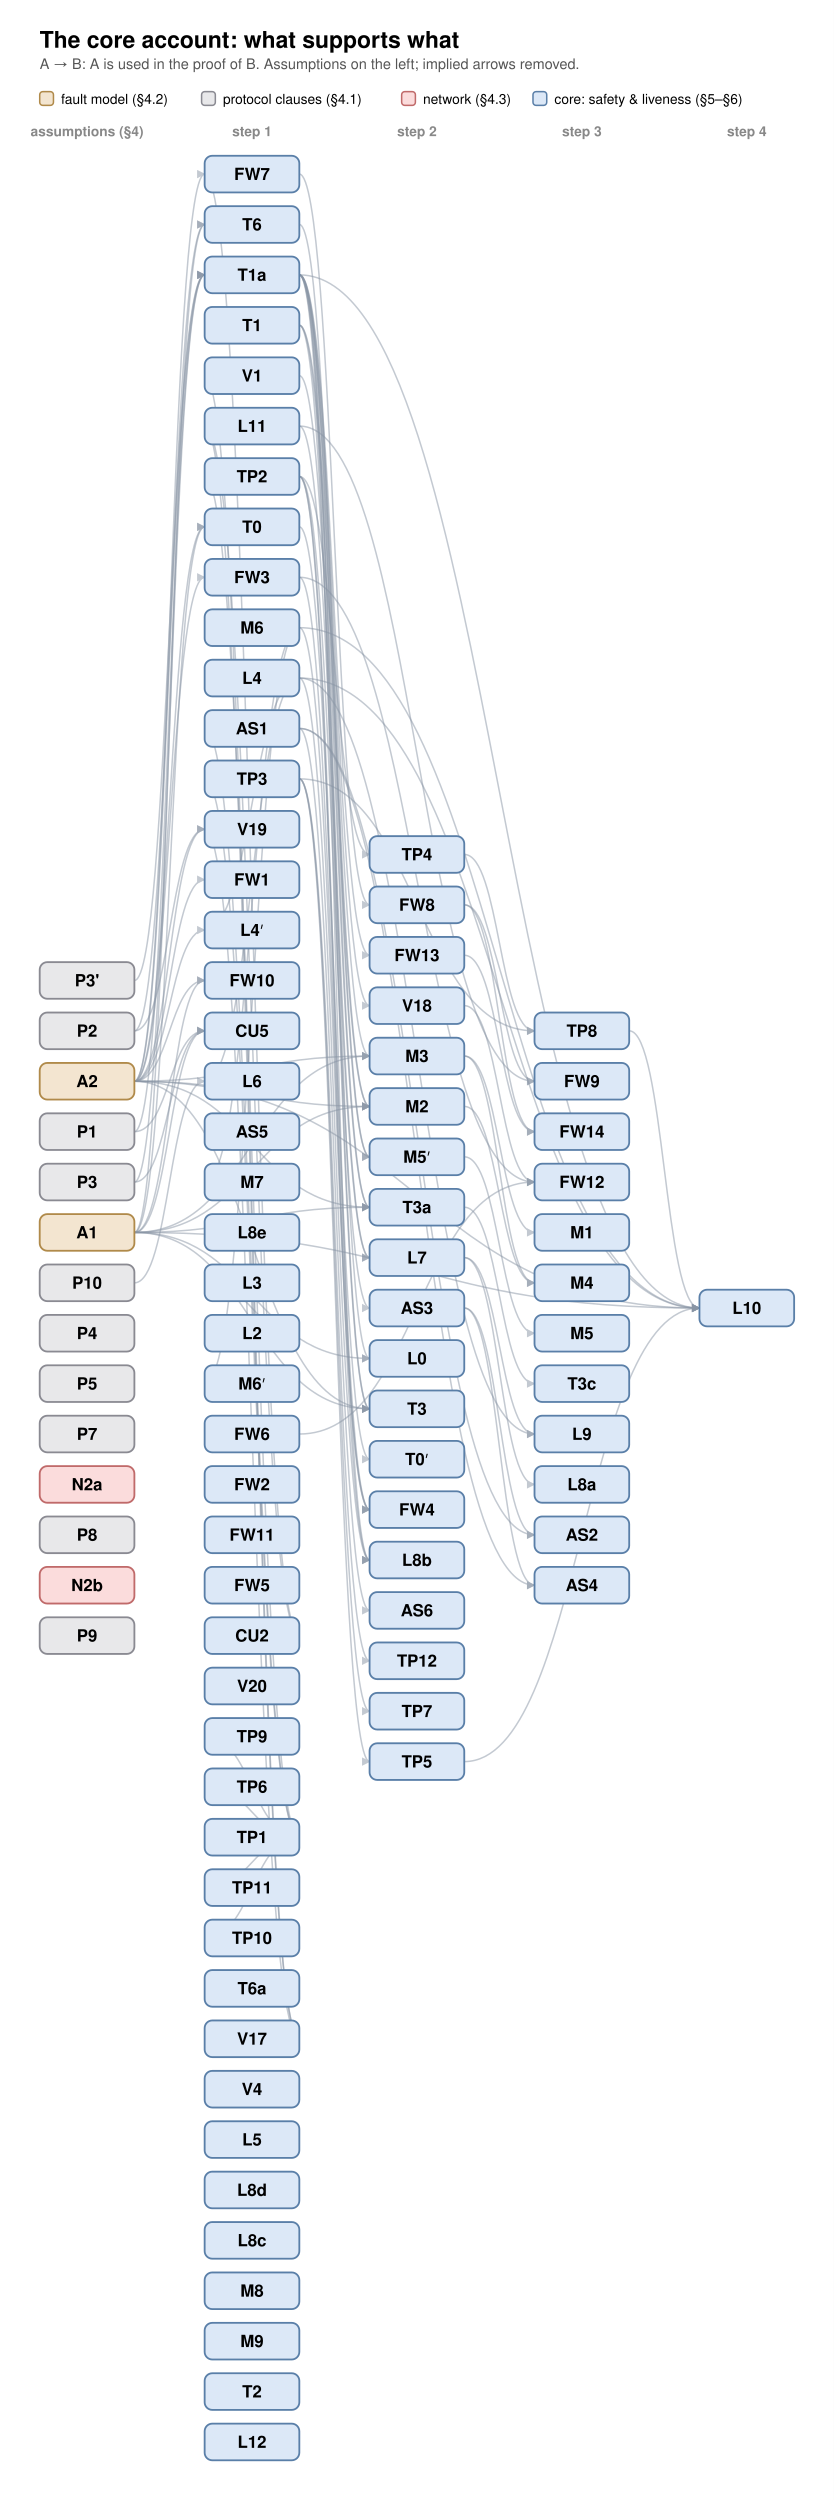
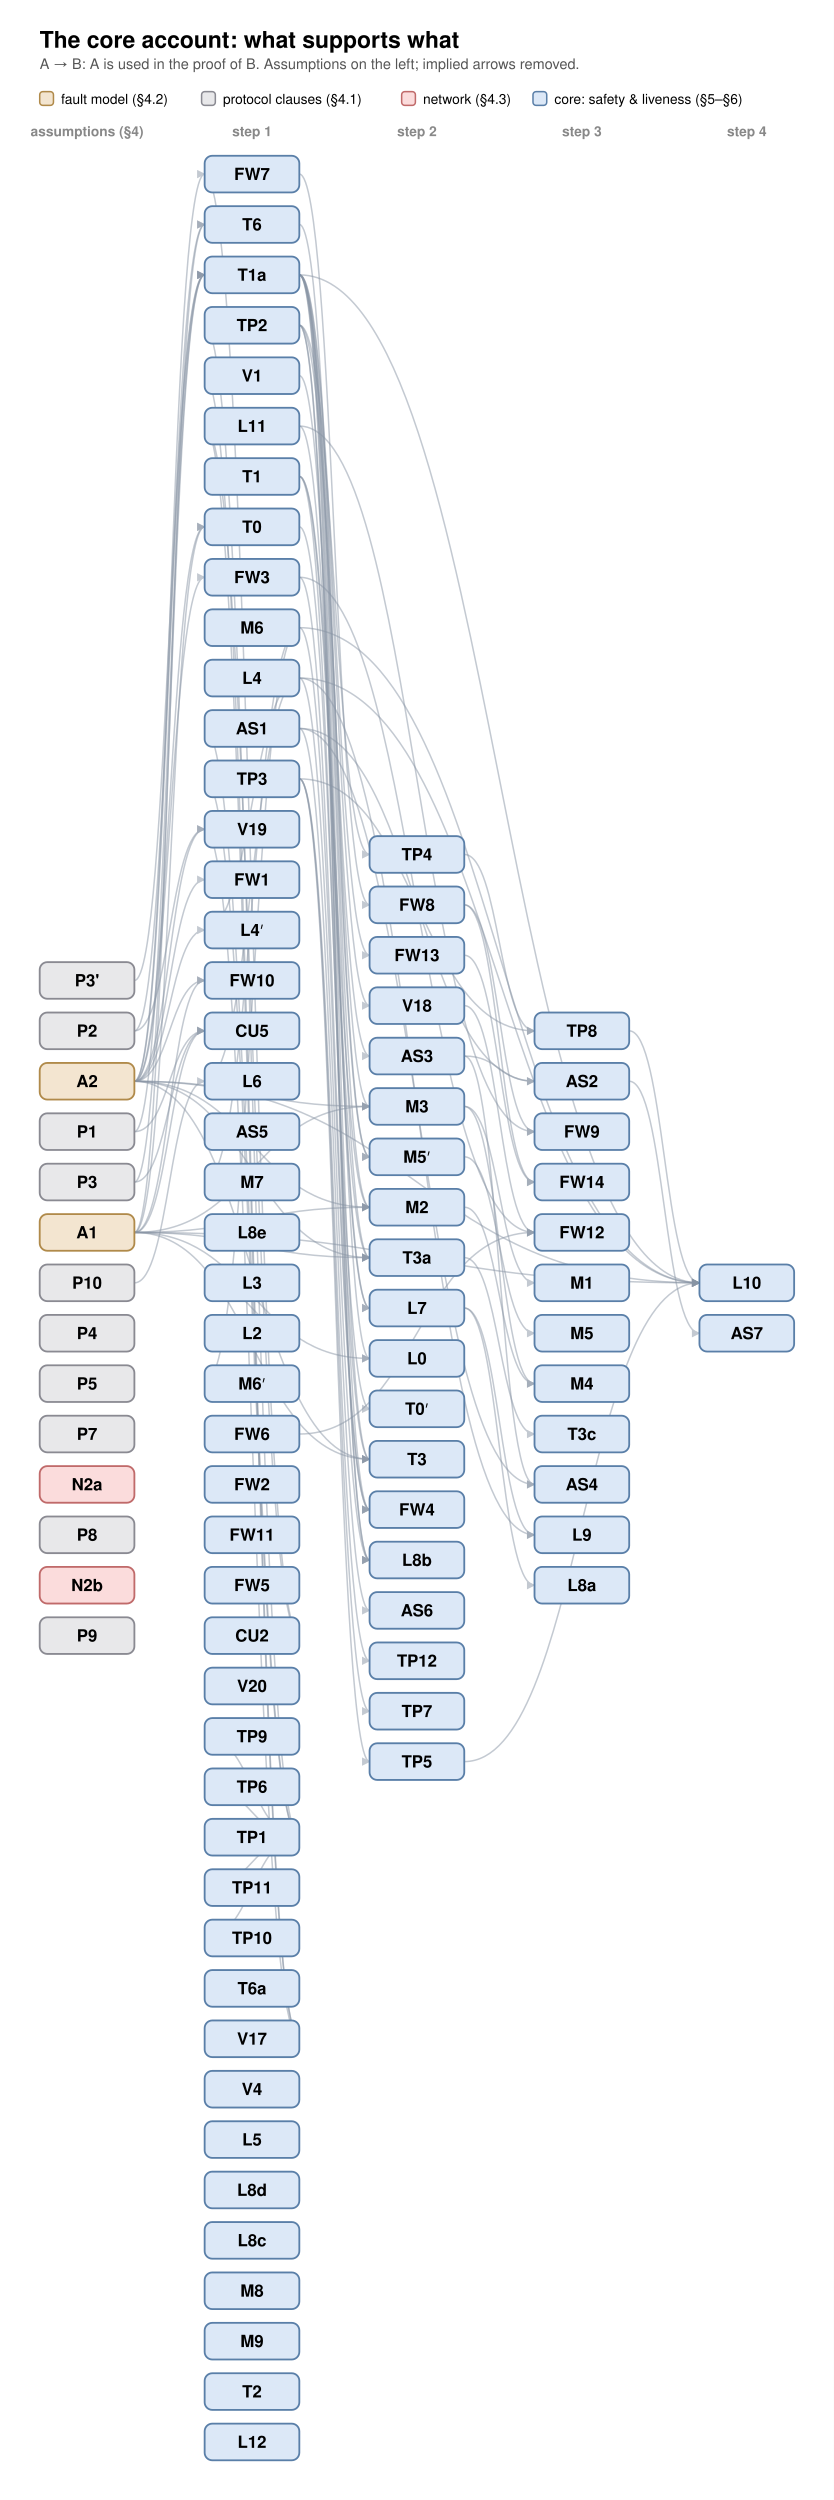
<svg xmlns="http://www.w3.org/2000/svg" width="546" height="1637" viewBox="0 0 546 1637" font-family="Helvetica,Arial,sans-serif">
  <style>text{dominant-baseline:middle}.lbl{font-size:11px;font-weight:700}.nm{font-size:8.5px;fill:#444}.ttl{font-size:15px;font-weight:700}.sub{font-size:9.5px;fill:#555}.key{font-size:9px}.col{font-size:9px;fill:#888;font-weight:700}</style>
  <rect width="546" height="1637" fill="#fff" />
  <defs>
    <marker id="a" viewBox="0 0 10 10" refX="9" refY="5" markerWidth="5.5" markerHeight="5.5" orient="auto-start-reverse">
      <path d="M0,0 L10,5 L0,10 z" fill="#8894a4" />
    </marker>
  </defs>
  <text class="ttl" x="26" y="26">The core account: what supports what</text>
  <text class="sub" x="26" y="42">A → B: A is used in the proof of B. Assumptions on the left; implied arrows removed.</text>
  <rect x="26" y="60" width="9" height="9" rx="2" fill="#f3e5d0" stroke="#b08a4a" />
  <text class="key" x="40" y="65">fault model (§4.2)</text>
  <rect x="132.0" y="60" width="9" height="9" rx="2" fill="#e8e8ea" stroke="#8a8a92" />
  <text class="key" x="146.0" y="65">protocol clauses (§4.1)</text>
  <rect x="263.0" y="60" width="9" height="9" rx="2" fill="#fbdcdc" stroke="#c06a6a" />
  <text class="key" x="277.0" y="65">network (§4.3)</text>
  <rect x="349.0" y="60" width="9" height="9" rx="2" fill="#dce8f7" stroke="#5a7fa8" />
  <text class="key" x="363.0" y="65">core: safety &amp; liveness (§5–§6)</text>
  <text class="col" x="57.0" y="86" text-anchor="middle">assumptions (§4)</text>
  <text class="col" x="165.0" y="86" text-anchor="middle">step 1</text>
  <text class="col" x="273.0" y="86" text-anchor="middle">step 2</text>
  <text class="col" x="381.0" y="86" text-anchor="middle">step 3</text>
  <text class="col" x="489.0" y="86" text-anchor="middle">step 4</text>
-   <path d="M196.0,279.0 C219.0,279.0 219.0,823.5 242.0,823.5" fill="none" stroke="#8894a4" stroke-width="1" opacity="0.5" marker-end="url(#a)" />
-   <path d="M196.0,279.0 C273.0,279.0 273.0,708.0 350.0,708.0" fill="none" stroke="#8894a4" stroke-width="1" opacity="0.5" marker-end="url(#a)" />
+   <path d="M196.0,279.0 C219.0,279.0 219.0,856.5 242.0,856.5" fill="none" stroke="#8894a4" stroke-width="1" opacity="0.5" marker-end="url(#a)" />
+   <path d="M196.0,279.0 C273.0,279.0 273.0,741.0 350.0,741.0" fill="none" stroke="#8894a4" stroke-width="1" opacity="0.5" marker-end="url(#a)" />
  <path d="M196.0,147.0 C219.0,147.0 219.0,757.5 242.0,757.5" fill="none" stroke="#8894a4" stroke-width="1" opacity="0.5" marker-end="url(#a)" />
  <path d="M196.0,1335.0 C165.0,1335.0 165.0,543.0 134.0,543.0" fill="none" stroke="#8894a4" stroke-width="1" opacity="0.5" marker-end="url(#a)" />
  <path d="M196.0,1335.0 C165.0,1335.0 165.0,246.0 134.0,246.0" fill="none" stroke="#8894a4" stroke-width="1" opacity="0.5" marker-end="url(#a)" />
  <path d="M196.0,1335.0 C165.0,1335.0 165.0,279.0 134.0,279.0" fill="none" stroke="#8894a4" stroke-width="1" opacity="0.5" marker-end="url(#a)" />
-   <path d="M304.0,724.5 C327.0,724.5 327.0,840.0 350.0,840.0" fill="none" stroke="#8894a4" stroke-width="1" opacity="0.5" marker-end="url(#a)" />
-   <path d="M304.0,823.5 C327.0,823.5 327.0,939.0 350.0,939.0" fill="none" stroke="#8894a4" stroke-width="1" opacity="0.5" marker-end="url(#a)" />
-   <path d="M304.0,823.5 C327.0,823.5 327.0,972.0 350.0,972.0" fill="none" stroke="#8894a4" stroke-width="1" opacity="0.5" marker-end="url(#a)" />
-   <path d="M304.0,625.5 C327.0,625.5 327.0,741.0 350.0,741.0" fill="none" stroke="#8894a4" stroke-width="1" opacity="0.5" marker-end="url(#a)" />
+   <path d="M304.0,790.5 C327.0,790.5 327.0,906.0 350.0,906.0" fill="none" stroke="#8894a4" stroke-width="1" opacity="0.5" marker-end="url(#a)" />
+   <path d="M304.0,856.5 C327.0,856.5 327.0,1005.0 350.0,1005.0" fill="none" stroke="#8894a4" stroke-width="1" opacity="0.5" marker-end="url(#a)" />
+   <path d="M304.0,856.5 C327.0,856.5 327.0,1038.0 350.0,1038.0" fill="none" stroke="#8894a4" stroke-width="1" opacity="0.5" marker-end="url(#a)" />
+   <path d="M304.0,625.5 C327.0,625.5 327.0,774.0 350.0,774.0" fill="none" stroke="#8894a4" stroke-width="1" opacity="0.5" marker-end="url(#a)" />
  <path d="M88.0,642.0 C111.0,642.0 111.0,180.0 134.0,180.0" fill="none" stroke="#8894a4" stroke-width="1" opacity="0.5" marker-end="url(#a)" />
  <path d="M88.0,774.0 C111.0,774.0 111.0,675.0 134.0,675.0" fill="none" stroke="#8894a4" stroke-width="1" opacity="0.5" marker-end="url(#a)" />
  <path d="M88.0,774.0 C111.0,774.0 111.0,180.0 134.0,180.0" fill="none" stroke="#8894a4" stroke-width="1" opacity="0.5" marker-end="url(#a)" />
  <path d="M88.0,840.0 C111.0,840.0 111.0,708.0 134.0,708.0" fill="none" stroke="#8894a4" stroke-width="1" opacity="0.5" marker-end="url(#a)" />
-   <path d="M196.0,939.0 C273.0,939.0 273.0,774.0 350.0,774.0" fill="none" stroke="#8894a4" stroke-width="1" opacity="0.5" marker-end="url(#a)" />
+   <path d="M196.0,939.0 C273.0,939.0 273.0,807.0 350.0,807.0" fill="none" stroke="#8894a4" stroke-width="1" opacity="0.5" marker-end="url(#a)" />
+   <path d="M304.0,592.5 C327.0,592.5 327.0,774.0 350.0,774.0" fill="none" stroke="#8894a4" stroke-width="1" opacity="0.5" marker-end="url(#a)" />
  <path d="M304.0,592.5 C327.0,592.5 327.0,741.0 350.0,741.0" fill="none" stroke="#8894a4" stroke-width="1" opacity="0.5" marker-end="url(#a)" />
-   <path d="M304.0,592.5 C327.0,592.5 327.0,708.0 350.0,708.0" fill="none" stroke="#8894a4" stroke-width="1" opacity="0.5" marker-end="url(#a)" />
  <path d="M196.0,1203.0 C165.0,1203.0 165.0,1137.0 134.0,1137.0" fill="none" stroke="#8894a4" stroke-width="1" opacity="0.5" marker-end="url(#a)" />
  <path d="M196.0,1203.0 C165.0,1203.0 165.0,477.0 134.0,477.0" fill="none" stroke="#8894a4" stroke-width="1" opacity="0.5" marker-end="url(#a)" />
  <path d="M196.0,1203.0 C165.0,1203.0 165.0,1269.0 134.0,1269.0" fill="none" stroke="#8894a4" stroke-width="1" opacity="0.5" marker-end="url(#a)" />
  <path d="M196.0,1203.0 C165.0,1203.0 165.0,1170.0 134.0,1170.0" fill="none" stroke="#8894a4" stroke-width="1" opacity="0.5" marker-end="url(#a)" />
  <path d="M196.0,1203.0 C165.0,1203.0 165.0,1236.0 134.0,1236.0" fill="none" stroke="#8894a4" stroke-width="1" opacity="0.5" marker-end="url(#a)" />
-   <path d="M196.0,1203.0 C165.0,1203.0 165.0,312.0 134.0,312.0" fill="none" stroke="#8894a4" stroke-width="1" opacity="0.5" marker-end="url(#a)" />
+   <path d="M196.0,1203.0 C165.0,1203.0 165.0,213.0 134.0,213.0" fill="none" stroke="#8894a4" stroke-width="1" opacity="0.5" marker-end="url(#a)" />
  <path d="M196.0,1203.0 C165.0,1203.0 165.0,510.0 134.0,510.0" fill="none" stroke="#8894a4" stroke-width="1" opacity="0.5" marker-end="url(#a)" />
  <path d="M88.0,741.0 C111.0,741.0 111.0,675.0 134.0,675.0" fill="none" stroke="#8894a4" stroke-width="1" opacity="0.5" marker-end="url(#a)" />
  <path d="M88.0,741.0 C111.0,741.0 111.0,180.0 134.0,180.0" fill="none" stroke="#8894a4" stroke-width="1" opacity="0.5" marker-end="url(#a)" />
-   <path d="M196.0,444.0 C273.0,444.0 273.0,939.0 350.0,939.0" fill="none" stroke="#8894a4" stroke-width="1" opacity="0.5" marker-end="url(#a)" />
+   <path d="M196.0,444.0 C273.0,444.0 273.0,1005.0 350.0,1005.0" fill="none" stroke="#8894a4" stroke-width="1" opacity="0.5" marker-end="url(#a)" />
  <path d="M196.0,444.0 C165.0,444.0 165.0,609.0 134.0,609.0" fill="none" stroke="#8894a4" stroke-width="1" opacity="0.5" marker-end="url(#a)" />
  <path d="M196.0,444.0 C219.0,444.0 219.0,1021.5 242.0,1021.5" fill="none" stroke="#8894a4" stroke-width="1" opacity="0.5" marker-end="url(#a)" />
  <path d="M196.0,444.0 C165.0,444.0 165.0,708.0 134.0,708.0" fill="none" stroke="#8894a4" stroke-width="1" opacity="0.5" marker-end="url(#a)" />
-   <path d="M196.0,444.0 C327.0,444.0 327.0,856.5 458.0,856.5" fill="none" stroke="#8894a4" stroke-width="1" opacity="0.5" marker-end="url(#a)" />
-   <path d="M196.0,246.0 C219.0,246.0 219.0,823.5 242.0,823.5" fill="none" stroke="#8894a4" stroke-width="1" opacity="0.5" marker-end="url(#a)" />
-   <path d="M196.0,411.0 C327.0,411.0 327.0,856.5 458.0,856.5" fill="none" stroke="#8894a4" stroke-width="1" opacity="0.5" marker-end="url(#a)" />
+   <path d="M196.0,444.0 C327.0,444.0 327.0,840.0 458.0,840.0" fill="none" stroke="#8894a4" stroke-width="1" opacity="0.5" marker-end="url(#a)" />
+   <path d="M196.0,246.0 C219.0,246.0 219.0,856.5 242.0,856.5" fill="none" stroke="#8894a4" stroke-width="1" opacity="0.5" marker-end="url(#a)" />
+   <path d="M196.0,411.0 C327.0,411.0 327.0,840.0 458.0,840.0" fill="none" stroke="#8894a4" stroke-width="1" opacity="0.5" marker-end="url(#a)" />
  <path d="M196.0,411.0 C165.0,411.0 165.0,774.0 134.0,774.0" fill="none" stroke="#8894a4" stroke-width="1" opacity="0.5" marker-end="url(#a)" />
  <path d="M196.0,411.0 C219.0,411.0 219.0,988.5 242.0,988.5" fill="none" stroke="#8894a4" stroke-width="1" opacity="0.5" marker-end="url(#a)" />
  <path d="M196.0,411.0 C165.0,411.0 165.0,906.0 134.0,906.0" fill="none" stroke="#8894a4" stroke-width="1" opacity="0.5" marker-end="url(#a)" />
  <path d="M196.0,180.0 C219.0,180.0 219.0,625.5 242.0,625.5" fill="none" stroke="#8894a4" stroke-width="1" opacity="0.5" marker-end="url(#a)" />
-   <path d="M196.0,180.0 C219.0,180.0 219.0,691.5 242.0,691.5" fill="none" stroke="#8894a4" stroke-width="1" opacity="0.5" marker-end="url(#a)" />
+   <path d="M196.0,180.0 C219.0,180.0 219.0,724.5 242.0,724.5" fill="none" stroke="#8894a4" stroke-width="1" opacity="0.5" marker-end="url(#a)" />
  <path d="M196.0,180.0 C219.0,180.0 219.0,1021.5 242.0,1021.5" fill="none" stroke="#8894a4" stroke-width="1" opacity="0.5" marker-end="url(#a)" />
-   <path d="M196.0,180.0 C219.0,180.0 219.0,790.5 242.0,790.5" fill="none" stroke="#8894a4" stroke-width="1" opacity="0.5" marker-end="url(#a)" />
-   <path d="M196.0,180.0 C219.0,180.0 219.0,922.5 242.0,922.5" fill="none" stroke="#8894a4" stroke-width="1" opacity="0.5" marker-end="url(#a)" />
-   <path d="M196.0,180.0 C327.0,180.0 327.0,856.5 458.0,856.5" fill="none" stroke="#8894a4" stroke-width="1" opacity="0.5" marker-end="url(#a)" />
+   <path d="M196.0,180.0 C219.0,180.0 219.0,823.5 242.0,823.5" fill="none" stroke="#8894a4" stroke-width="1" opacity="0.5" marker-end="url(#a)" />
+   <path d="M196.0,180.0 C219.0,180.0 219.0,955.5 242.0,955.5" fill="none" stroke="#8894a4" stroke-width="1" opacity="0.5" marker-end="url(#a)" />
+   <path d="M196.0,180.0 C327.0,180.0 327.0,840.0 458.0,840.0" fill="none" stroke="#8894a4" stroke-width="1" opacity="0.5" marker-end="url(#a)" />
  <path d="M196.0,180.0 C219.0,180.0 219.0,889.5 242.0,889.5" fill="none" stroke="#8894a4" stroke-width="1" opacity="0.5" marker-end="url(#a)" />
  <path d="M196.0,180.0 C219.0,180.0 219.0,757.5 242.0,757.5" fill="none" stroke="#8894a4" stroke-width="1" opacity="0.5" marker-end="url(#a)" />
-   <path d="M196.0,180.0 C219.0,180.0 219.0,724.5 242.0,724.5" fill="none" stroke="#8894a4" stroke-width="1" opacity="0.5" marker-end="url(#a)" />
+   <path d="M196.0,180.0 C219.0,180.0 219.0,790.5 242.0,790.5" fill="none" stroke="#8894a4" stroke-width="1" opacity="0.5" marker-end="url(#a)" />
  <path d="M196.0,180.0 C219.0,180.0 219.0,658.5 242.0,658.5" fill="none" stroke="#8894a4" stroke-width="1" opacity="0.5" marker-end="url(#a)" />
  <path d="M304.0,559.5 C327.0,559.5 327.0,675.0 350.0,675.0" fill="none" stroke="#8894a4" stroke-width="1" opacity="0.5" marker-end="url(#a)" />
  <path d="M196.0,873.0 C165.0,873.0 165.0,840.0 134.0,840.0" fill="none" stroke="#8894a4" stroke-width="1" opacity="0.5" marker-end="url(#a)" />
  <path d="M88.0,708.0 C111.0,708.0 111.0,147.0 134.0,147.0" fill="none" stroke="#8894a4" stroke-width="1" opacity="0.5" marker-end="url(#a)" />
  <path d="M88.0,708.0 C111.0,708.0 111.0,345.0 134.0,345.0" fill="none" stroke="#8894a4" stroke-width="1" opacity="0.5" marker-end="url(#a)" />
-   <path d="M88.0,708.0 C165.0,708.0 165.0,691.5 242.0,691.5" fill="none" stroke="#8894a4" stroke-width="1" opacity="0.5" marker-end="url(#a)" />
-   <path d="M88.0,708.0 C165.0,708.0 165.0,790.5 242.0,790.5" fill="none" stroke="#8894a4" stroke-width="1" opacity="0.5" marker-end="url(#a)" />
+   <path d="M88.0,708.0 C165.0,708.0 165.0,724.5 242.0,724.5" fill="none" stroke="#8894a4" stroke-width="1" opacity="0.5" marker-end="url(#a)" />
+   <path d="M88.0,708.0 C165.0,708.0 165.0,823.5 242.0,823.5" fill="none" stroke="#8894a4" stroke-width="1" opacity="0.5" marker-end="url(#a)" />
  <path d="M88.0,708.0 C111.0,708.0 111.0,642.0 134.0,642.0" fill="none" stroke="#8894a4" stroke-width="1" opacity="0.5" marker-end="url(#a)" />
  <path d="M88.0,708.0 C111.0,708.0 111.0,609.0 134.0,609.0" fill="none" stroke="#8894a4" stroke-width="1" opacity="0.5" marker-end="url(#a)" />
  <path d="M88.0,708.0 C111.0,708.0 111.0,543.0 134.0,543.0" fill="none" stroke="#8894a4" stroke-width="1" opacity="0.5" marker-end="url(#a)" />
  <path d="M88.0,708.0 C111.0,708.0 111.0,576.0 134.0,576.0" fill="none" stroke="#8894a4" stroke-width="1" opacity="0.5" marker-end="url(#a)" />
-   <path d="M88.0,708.0 C165.0,708.0 165.0,922.5 242.0,922.5" fill="none" stroke="#8894a4" stroke-width="1" opacity="0.5" marker-end="url(#a)" />
-   <path d="M88.0,708.0 C273.0,708.0 273.0,856.5 458.0,856.5" fill="none" stroke="#8894a4" stroke-width="1" opacity="0.5" marker-end="url(#a)" />
+   <path d="M88.0,708.0 C165.0,708.0 165.0,955.5 242.0,955.5" fill="none" stroke="#8894a4" stroke-width="1" opacity="0.5" marker-end="url(#a)" />
+   <path d="M88.0,708.0 C273.0,708.0 273.0,840.0 458.0,840.0" fill="none" stroke="#8894a4" stroke-width="1" opacity="0.5" marker-end="url(#a)" />
  <path d="M88.0,708.0 C111.0,708.0 111.0,114.0 134.0,114.0" fill="none" stroke="#8894a4" stroke-width="1" opacity="0.5" marker-end="url(#a)" />
-   <path d="M88.0,708.0 C165.0,708.0 165.0,724.5 242.0,724.5" fill="none" stroke="#8894a4" stroke-width="1" opacity="0.5" marker-end="url(#a)" />
+   <path d="M88.0,708.0 C165.0,708.0 165.0,790.5 242.0,790.5" fill="none" stroke="#8894a4" stroke-width="1" opacity="0.5" marker-end="url(#a)" />
  <path d="M88.0,708.0 C111.0,708.0 111.0,378.0 134.0,378.0" fill="none" stroke="#8894a4" stroke-width="1" opacity="0.5" marker-end="url(#a)" />
-   <path d="M304.0,691.5 C327.0,691.5 327.0,807.0 350.0,807.0" fill="none" stroke="#8894a4" stroke-width="1" opacity="0.5" marker-end="url(#a)" />
-   <path d="M304.0,691.5 C327.0,691.5 327.0,840.0 350.0,840.0" fill="none" stroke="#8894a4" stroke-width="1" opacity="0.5" marker-end="url(#a)" />
-   <path d="M304.0,1153.5 C381.0,1153.5 381.0,856.5 458.0,856.5" fill="none" stroke="#8894a4" stroke-width="1" opacity="0.5" marker-end="url(#a)" />
+   <path d="M304.0,724.5 C327.0,724.5 327.0,840.0 350.0,840.0" fill="none" stroke="#8894a4" stroke-width="1" opacity="0.5" marker-end="url(#a)" />
+   <path d="M304.0,724.5 C327.0,724.5 327.0,906.0 350.0,906.0" fill="none" stroke="#8894a4" stroke-width="1" opacity="0.5" marker-end="url(#a)" />
+   <path d="M304.0,1153.5 C381.0,1153.5 381.0,840.0 458.0,840.0" fill="none" stroke="#8894a4" stroke-width="1" opacity="0.5" marker-end="url(#a)" />
  <path d="M88.0,675.0 C111.0,675.0 111.0,543.0 134.0,543.0" fill="none" stroke="#8894a4" stroke-width="1" opacity="0.5" marker-end="url(#a)" />
  <path d="M88.0,675.0 C111.0,675.0 111.0,180.0 134.0,180.0" fill="none" stroke="#8894a4" stroke-width="1" opacity="0.5" marker-end="url(#a)" />
  <path d="M196.0,1071.0 C165.0,1071.0 165.0,114.0 134.0,114.0" fill="none" stroke="#8894a4" stroke-width="1" opacity="0.5" marker-end="url(#a)" />
  <path d="M196.0,1071.0 C165.0,1071.0 165.0,279.0 134.0,279.0" fill="none" stroke="#8894a4" stroke-width="1" opacity="0.5" marker-end="url(#a)" />
-   <path d="M304.0,856.5 C327.0,856.5 327.0,1038.0 350.0,1038.0" fill="none" stroke="#8894a4" stroke-width="1" opacity="0.5" marker-end="url(#a)" />
-   <path d="M304.0,856.5 C327.0,856.5 327.0,1005.0 350.0,1005.0" fill="none" stroke="#8894a4" stroke-width="1" opacity="0.5" marker-end="url(#a)" />
-   <path d="M412.0,675.0 C435.0,675.0 435.0,856.5 458.0,856.5" fill="none" stroke="#8894a4" stroke-width="1" opacity="0.5" marker-end="url(#a)" />
-   <path d="M196.0,213.0 C219.0,213.0 219.0,922.5 242.0,922.5" fill="none" stroke="#8894a4" stroke-width="1" opacity="0.5" marker-end="url(#a)" />
-   <path d="M196.0,213.0 C219.0,213.0 219.0,724.5 242.0,724.5" fill="none" stroke="#8894a4" stroke-width="1" opacity="0.5" marker-end="url(#a)" />
-   <path d="M196.0,213.0 C219.0,213.0 219.0,790.5 242.0,790.5" fill="none" stroke="#8894a4" stroke-width="1" opacity="0.5" marker-end="url(#a)" />
-   <path d="M304.0,658.5 C327.0,658.5 327.0,774.0 350.0,774.0" fill="none" stroke="#8894a4" stroke-width="1" opacity="0.5" marker-end="url(#a)" />
-   <path d="M196.0,378.0 C273.0,378.0 273.0,774.0 350.0,774.0" fill="none" stroke="#8894a4" stroke-width="1" opacity="0.5" marker-end="url(#a)" />
+   <path d="M304.0,691.5 C327.0,691.5 327.0,972.0 350.0,972.0" fill="none" stroke="#8894a4" stroke-width="1" opacity="0.5" marker-end="url(#a)" />
+   <path d="M304.0,691.5 C327.0,691.5 327.0,708.0 350.0,708.0" fill="none" stroke="#8894a4" stroke-width="1" opacity="0.5" marker-end="url(#a)" />
+   <path d="M412.0,675.0 C435.0,675.0 435.0,840.0 458.0,840.0" fill="none" stroke="#8894a4" stroke-width="1" opacity="0.5" marker-end="url(#a)" />
+   <path d="M196.0,312.0 C219.0,312.0 219.0,955.5 242.0,955.5" fill="none" stroke="#8894a4" stroke-width="1" opacity="0.5" marker-end="url(#a)" />
+   <path d="M196.0,312.0 C219.0,312.0 219.0,790.5 242.0,790.5" fill="none" stroke="#8894a4" stroke-width="1" opacity="0.5" marker-end="url(#a)" />
+   <path d="M196.0,312.0 C219.0,312.0 219.0,823.5 242.0,823.5" fill="none" stroke="#8894a4" stroke-width="1" opacity="0.5" marker-end="url(#a)" />
+   <path d="M304.0,658.5 C327.0,658.5 327.0,807.0 350.0,807.0" fill="none" stroke="#8894a4" stroke-width="1" opacity="0.5" marker-end="url(#a)" />
+   <path d="M196.0,378.0 C273.0,378.0 273.0,807.0 350.0,807.0" fill="none" stroke="#8894a4" stroke-width="1" opacity="0.5" marker-end="url(#a)" />
  <path d="M196.0,378.0 C219.0,378.0 219.0,988.5 242.0,988.5" fill="none" stroke="#8894a4" stroke-width="1" opacity="0.5" marker-end="url(#a)" />
-   <path d="M196.0,345.0 C219.0,345.0 219.0,955.5 242.0,955.5" fill="none" stroke="#8894a4" stroke-width="1" opacity="0.5" marker-end="url(#a)" />
-   <path d="M196.0,477.0 C273.0,477.0 273.0,1038.0 350.0,1038.0" fill="none" stroke="#8894a4" stroke-width="1" opacity="0.5" marker-end="url(#a)" />
+   <path d="M196.0,345.0 C219.0,345.0 219.0,922.5 242.0,922.5" fill="none" stroke="#8894a4" stroke-width="1" opacity="0.5" marker-end="url(#a)" />
+   <path d="M196.0,477.0 C273.0,477.0 273.0,972.0 350.0,972.0" fill="none" stroke="#8894a4" stroke-width="1" opacity="0.5" marker-end="url(#a)" />
  <path d="M196.0,477.0 C219.0,477.0 219.0,1054.5 242.0,1054.5" fill="none" stroke="#8894a4" stroke-width="1" opacity="0.5" marker-end="url(#a)" />
-   <path d="M196.0,477.0 C273.0,477.0 273.0,1005.0 350.0,1005.0" fill="none" stroke="#8894a4" stroke-width="1" opacity="0.5" marker-end="url(#a)" />
+   <path d="M196.0,477.0 C273.0,477.0 273.0,708.0 350.0,708.0" fill="none" stroke="#8894a4" stroke-width="1" opacity="0.5" marker-end="url(#a)" />
  <path d="M88.0,807.0 C111.0,807.0 111.0,147.0 134.0,147.0" fill="none" stroke="#8894a4" stroke-width="1" opacity="0.5" marker-end="url(#a)" />
  <path d="M88.0,807.0 C111.0,807.0 111.0,345.0 134.0,345.0" fill="none" stroke="#8894a4" stroke-width="1" opacity="0.5" marker-end="url(#a)" />
-   <path d="M88.0,807.0 C165.0,807.0 165.0,691.5 242.0,691.5" fill="none" stroke="#8894a4" stroke-width="1" opacity="0.5" marker-end="url(#a)" />
+   <path d="M88.0,807.0 C165.0,807.0 165.0,724.5 242.0,724.5" fill="none" stroke="#8894a4" stroke-width="1" opacity="0.5" marker-end="url(#a)" />
  <path d="M88.0,807.0 C111.0,807.0 111.0,675.0 134.0,675.0" fill="none" stroke="#8894a4" stroke-width="1" opacity="0.5" marker-end="url(#a)" />
  <path d="M88.0,807.0 C111.0,807.0 111.0,642.0 134.0,642.0" fill="none" stroke="#8894a4" stroke-width="1" opacity="0.5" marker-end="url(#a)" />
+   <path d="M88.0,807.0 C165.0,807.0 165.0,823.5 242.0,823.5" fill="none" stroke="#8894a4" stroke-width="1" opacity="0.5" marker-end="url(#a)" />
+   <path d="M88.0,807.0 C165.0,807.0 165.0,955.5 242.0,955.5" fill="none" stroke="#8894a4" stroke-width="1" opacity="0.5" marker-end="url(#a)" />
+   <path d="M88.0,807.0 C273.0,807.0 273.0,840.0 458.0,840.0" fill="none" stroke="#8894a4" stroke-width="1" opacity="0.5" marker-end="url(#a)" />
  <path d="M88.0,807.0 C165.0,807.0 165.0,790.5 242.0,790.5" fill="none" stroke="#8894a4" stroke-width="1" opacity="0.5" marker-end="url(#a)" />
-   <path d="M88.0,807.0 C165.0,807.0 165.0,922.5 242.0,922.5" fill="none" stroke="#8894a4" stroke-width="1" opacity="0.5" marker-end="url(#a)" />
-   <path d="M88.0,807.0 C273.0,807.0 273.0,856.5 458.0,856.5" fill="none" stroke="#8894a4" stroke-width="1" opacity="0.5" marker-end="url(#a)" />
-   <path d="M88.0,807.0 C165.0,807.0 165.0,724.5 242.0,724.5" fill="none" stroke="#8894a4" stroke-width="1" opacity="0.5" marker-end="url(#a)" />
  <path d="M88.0,807.0 C165.0,807.0 165.0,889.5 242.0,889.5" fill="none" stroke="#8894a4" stroke-width="1" opacity="0.5" marker-end="url(#a)" />
  <path d="M196.0,114.0 C219.0,114.0 219.0,592.5 242.0,592.5" fill="none" stroke="#8894a4" stroke-width="1" opacity="0.5" marker-end="url(#a)" />
-   <path d="M196.0,312.0 C219.0,312.0 219.0,559.5 242.0,559.5" fill="none" stroke="#8894a4" stroke-width="1" opacity="0.5" marker-end="url(#a)" />
-   <path d="M196.0,312.0 C219.0,312.0 219.0,988.5 242.0,988.5" fill="none" stroke="#8894a4" stroke-width="1" opacity="0.5" marker-end="url(#a)" />
-   <path d="M196.0,312.0 C219.0,312.0 219.0,856.5 242.0,856.5" fill="none" stroke="#8894a4" stroke-width="1" opacity="0.5" marker-end="url(#a)" />
-   <path d="M196.0,312.0 C219.0,312.0 219.0,1021.5 242.0,1021.5" fill="none" stroke="#8894a4" stroke-width="1" opacity="0.5" marker-end="url(#a)" />
+   <path d="M196.0,213.0 C219.0,213.0 219.0,559.5 242.0,559.5" fill="none" stroke="#8894a4" stroke-width="1" opacity="0.5" marker-end="url(#a)" />
+   <path d="M196.0,213.0 C219.0,213.0 219.0,988.5 242.0,988.5" fill="none" stroke="#8894a4" stroke-width="1" opacity="0.5" marker-end="url(#a)" />
+   <path d="M196.0,213.0 C219.0,213.0 219.0,691.5 242.0,691.5" fill="none" stroke="#8894a4" stroke-width="1" opacity="0.5" marker-end="url(#a)" />
+   <path d="M196.0,213.0 C219.0,213.0 219.0,1021.5 242.0,1021.5" fill="none" stroke="#8894a4" stroke-width="1" opacity="0.5" marker-end="url(#a)" />
  <path d="M304.0,757.5 C327.0,757.5 327.0,873.0 350.0,873.0" fill="none" stroke="#8894a4" stroke-width="1" opacity="0.5" marker-end="url(#a)" />
-   <path d="M304.0,790.5 C327.0,790.5 327.0,906.0 350.0,906.0" fill="none" stroke="#8894a4" stroke-width="1" opacity="0.5" marker-end="url(#a)" />
+   <path d="M412.0,708.0 C435.0,708.0 435.0,873.0 458.0,873.0" fill="none" stroke="#8894a4" stroke-width="1" opacity="0.5" marker-end="url(#a)" />
+   <path d="M304.0,823.5 C327.0,823.5 327.0,939.0 350.0,939.0" fill="none" stroke="#8894a4" stroke-width="1" opacity="0.5" marker-end="url(#a)" />
  <path d="M196.0,510.0 C219.0,510.0 219.0,1153.5 242.0,1153.5" fill="none" stroke="#8894a4" stroke-width="1" opacity="0.5" marker-end="url(#a)" />
  <path d="M196.0,510.0 C219.0,510.0 219.0,1120.5 242.0,1120.5" fill="none" stroke="#8894a4" stroke-width="1" opacity="0.5" marker-end="url(#a)" />
  <path d="M196.0,510.0 C273.0,510.0 273.0,675.0 350.0,675.0" fill="none" stroke="#8894a4" stroke-width="1" opacity="0.5" marker-end="url(#a)" />
  <path d="M196.0,510.0 C219.0,510.0 219.0,1087.5 242.0,1087.5" fill="none" stroke="#8894a4" stroke-width="1" opacity="0.5" marker-end="url(#a)" />
  <g>
    <rect x="134.0" y="102.0" width="62" height="24" rx="5" fill="#dce8f7" stroke="#5a7fa8" stroke-width="1.2" />
    <text class="lbl" x="165.0" y="114.0" text-anchor="middle">FW7</text>
  </g>
  <g>
    <rect x="134.0" y="135.0" width="62" height="24" rx="5" fill="#dce8f7" stroke="#5a7fa8" stroke-width="1.2" />
    <text class="lbl" x="165.0" y="147.0" text-anchor="middle">T6</text>
  </g>
  <g>
    <rect x="134.0" y="168.0" width="62" height="24" rx="5" fill="#dce8f7" stroke="#5a7fa8" stroke-width="1.2" />
    <text class="lbl" x="165.0" y="180.0" text-anchor="middle">T1a</text>
  </g>
  <g>
    <rect x="134.0" y="201.0" width="62" height="24" rx="5" fill="#dce8f7" stroke="#5a7fa8" stroke-width="1.2" />
-     <text class="lbl" x="165.0" y="213.0" text-anchor="middle">T1</text>
+     <text class="lbl" x="165.0" y="213.0" text-anchor="middle">TP2</text>
  </g>
  <g>
    <rect x="134.0" y="234.0" width="62" height="24" rx="5" fill="#dce8f7" stroke="#5a7fa8" stroke-width="1.2" />
    <text class="lbl" x="165.0" y="246.0" text-anchor="middle">V1</text>
  </g>
  <g>
    <rect x="134.0" y="267.0" width="62" height="24" rx="5" fill="#dce8f7" stroke="#5a7fa8" stroke-width="1.2" />
    <text class="lbl" x="165.0" y="279.0" text-anchor="middle">L11</text>
  </g>
  <g>
    <rect x="134.0" y="300.0" width="62" height="24" rx="5" fill="#dce8f7" stroke="#5a7fa8" stroke-width="1.2" />
-     <text class="lbl" x="165.0" y="312.0" text-anchor="middle">TP2</text>
+     <text class="lbl" x="165.0" y="312.0" text-anchor="middle">T1</text>
  </g>
  <g>
    <rect x="134.0" y="333.0" width="62" height="24" rx="5" fill="#dce8f7" stroke="#5a7fa8" stroke-width="1.2" />
    <text class="lbl" x="165.0" y="345.0" text-anchor="middle">T0</text>
  </g>
  <g>
    <rect x="134.0" y="366.0" width="62" height="24" rx="5" fill="#dce8f7" stroke="#5a7fa8" stroke-width="1.2" />
    <text class="lbl" x="165.0" y="378.0" text-anchor="middle">FW3</text>
  </g>
  <g>
    <rect x="134.0" y="399.0" width="62" height="24" rx="5" fill="#dce8f7" stroke="#5a7fa8" stroke-width="1.2" />
    <text class="lbl" x="165.0" y="411.0" text-anchor="middle">M6</text>
  </g>
  <g>
    <rect x="134.0" y="432.0" width="62" height="24" rx="5" fill="#dce8f7" stroke="#5a7fa8" stroke-width="1.2" />
    <text class="lbl" x="165.0" y="444.0" text-anchor="middle">L4</text>
  </g>
  <g>
    <rect x="134.0" y="465.0" width="62" height="24" rx="5" fill="#dce8f7" stroke="#5a7fa8" stroke-width="1.2" />
    <text class="lbl" x="165.0" y="477.0" text-anchor="middle">AS1</text>
  </g>
  <g>
    <rect x="134.0" y="498.0" width="62" height="24" rx="5" fill="#dce8f7" stroke="#5a7fa8" stroke-width="1.2" />
    <text class="lbl" x="165.0" y="510.0" text-anchor="middle">TP3</text>
  </g>
  <g>
    <rect x="134.0" y="531.0" width="62" height="24" rx="5" fill="#dce8f7" stroke="#5a7fa8" stroke-width="1.2" />
    <text class="lbl" x="165.0" y="543.0" text-anchor="middle">V19</text>
  </g>
  <g>
    <rect x="134.0" y="564.0" width="62" height="24" rx="5" fill="#dce8f7" stroke="#5a7fa8" stroke-width="1.2" />
    <text class="lbl" x="165.0" y="576.0" text-anchor="middle">FW1</text>
  </g>
  <g>
    <rect x="134.0" y="597.0" width="62" height="24" rx="5" fill="#dce8f7" stroke="#5a7fa8" stroke-width="1.2" />
    <text class="lbl" x="165.0" y="609.0" text-anchor="middle">L4′</text>
  </g>
  <g>
    <rect x="134.0" y="630.0" width="62" height="24" rx="5" fill="#dce8f7" stroke="#5a7fa8" stroke-width="1.2" />
    <text class="lbl" x="165.0" y="642.0" text-anchor="middle">FW10</text>
  </g>
  <g>
    <rect x="134.0" y="663.0" width="62" height="24" rx="5" fill="#dce8f7" stroke="#5a7fa8" stroke-width="1.2" />
    <text class="lbl" x="165.0" y="675.0" text-anchor="middle">CU5</text>
  </g>
  <g>
    <rect x="134.0" y="696.0" width="62" height="24" rx="5" fill="#dce8f7" stroke="#5a7fa8" stroke-width="1.2" />
    <text class="lbl" x="165.0" y="708.0" text-anchor="middle">L6</text>
  </g>
  <g>
    <rect x="134.0" y="729.0" width="62" height="24" rx="5" fill="#dce8f7" stroke="#5a7fa8" stroke-width="1.2" />
    <text class="lbl" x="165.0" y="741.0" text-anchor="middle">AS5</text>
  </g>
  <g>
    <rect x="134.0" y="762.0" width="62" height="24" rx="5" fill="#dce8f7" stroke="#5a7fa8" stroke-width="1.2" />
    <text class="lbl" x="165.0" y="774.0" text-anchor="middle">M7</text>
  </g>
  <g>
    <rect x="134.0" y="795.0" width="62" height="24" rx="5" fill="#dce8f7" stroke="#5a7fa8" stroke-width="1.2" />
    <text class="lbl" x="165.0" y="807.0" text-anchor="middle">L8e</text>
  </g>
  <g>
    <rect x="134.0" y="828.0" width="62" height="24" rx="5" fill="#dce8f7" stroke="#5a7fa8" stroke-width="1.2" />
    <text class="lbl" x="165.0" y="840.0" text-anchor="middle">L3</text>
  </g>
  <g>
    <rect x="134.0" y="861.0" width="62" height="24" rx="5" fill="#dce8f7" stroke="#5a7fa8" stroke-width="1.2" />
    <text class="lbl" x="165.0" y="873.0" text-anchor="middle">L2</text>
  </g>
  <g>
    <rect x="134.0" y="894.0" width="62" height="24" rx="5" fill="#dce8f7" stroke="#5a7fa8" stroke-width="1.2" />
    <text class="lbl" x="165.0" y="906.0" text-anchor="middle">M6′</text>
  </g>
  <g>
    <rect x="134.0" y="927.0" width="62" height="24" rx="5" fill="#dce8f7" stroke="#5a7fa8" stroke-width="1.2" />
    <text class="lbl" x="165.0" y="939.0" text-anchor="middle">FW6</text>
  </g>
  <g>
    <rect x="134.0" y="960.0" width="62" height="24" rx="5" fill="#dce8f7" stroke="#5a7fa8" stroke-width="1.2" />
    <text class="lbl" x="165.0" y="972.0" text-anchor="middle">FW2</text>
  </g>
  <g>
    <rect x="134.0" y="993.0" width="62" height="24" rx="5" fill="#dce8f7" stroke="#5a7fa8" stroke-width="1.2" />
    <text class="lbl" x="165.0" y="1005.0" text-anchor="middle">FW11</text>
  </g>
  <g>
    <rect x="134.0" y="1026.0" width="62" height="24" rx="5" fill="#dce8f7" stroke="#5a7fa8" stroke-width="1.2" />
    <text class="lbl" x="165.0" y="1038.0" text-anchor="middle">FW5</text>
  </g>
  <g>
    <rect x="134.0" y="1059.0" width="62" height="24" rx="5" fill="#dce8f7" stroke="#5a7fa8" stroke-width="1.2" />
    <text class="lbl" x="165.0" y="1071.0" text-anchor="middle">CU2</text>
  </g>
  <g>
    <rect x="134.0" y="1092.0" width="62" height="24" rx="5" fill="#dce8f7" stroke="#5a7fa8" stroke-width="1.2" />
    <text class="lbl" x="165.0" y="1104.0" text-anchor="middle">V20</text>
  </g>
  <g>
    <rect x="134.0" y="1125.0" width="62" height="24" rx="5" fill="#dce8f7" stroke="#5a7fa8" stroke-width="1.2" />
    <text class="lbl" x="165.0" y="1137.0" text-anchor="middle">TP9</text>
  </g>
  <g>
    <rect x="134.0" y="1158.0" width="62" height="24" rx="5" fill="#dce8f7" stroke="#5a7fa8" stroke-width="1.2" />
    <text class="lbl" x="165.0" y="1170.0" text-anchor="middle">TP6</text>
  </g>
  <g>
    <rect x="134.0" y="1191.0" width="62" height="24" rx="5" fill="#dce8f7" stroke="#5a7fa8" stroke-width="1.2" />
    <text class="lbl" x="165.0" y="1203.0" text-anchor="middle">TP1</text>
  </g>
  <g>
    <rect x="134.0" y="1224.0" width="62" height="24" rx="5" fill="#dce8f7" stroke="#5a7fa8" stroke-width="1.2" />
    <text class="lbl" x="165.0" y="1236.0" text-anchor="middle">TP11</text>
  </g>
  <g>
    <rect x="134.0" y="1257.0" width="62" height="24" rx="5" fill="#dce8f7" stroke="#5a7fa8" stroke-width="1.2" />
    <text class="lbl" x="165.0" y="1269.0" text-anchor="middle">TP10</text>
  </g>
  <g>
    <rect x="134.0" y="1290.0" width="62" height="24" rx="5" fill="#dce8f7" stroke="#5a7fa8" stroke-width="1.2" />
    <text class="lbl" x="165.0" y="1302.0" text-anchor="middle">T6a</text>
  </g>
  <g>
    <rect x="134.0" y="1323.0" width="62" height="24" rx="5" fill="#dce8f7" stroke="#5a7fa8" stroke-width="1.2" />
    <text class="lbl" x="165.0" y="1335.0" text-anchor="middle">V17</text>
  </g>
  <g>
    <rect x="134.0" y="1356.0" width="62" height="24" rx="5" fill="#dce8f7" stroke="#5a7fa8" stroke-width="1.2" />
    <text class="lbl" x="165.0" y="1368.0" text-anchor="middle">V4</text>
  </g>
  <g>
    <rect x="134.0" y="1389.0" width="62" height="24" rx="5" fill="#dce8f7" stroke="#5a7fa8" stroke-width="1.2" />
    <text class="lbl" x="165.0" y="1401.0" text-anchor="middle">L5</text>
  </g>
  <g>
    <rect x="134.0" y="1422.0" width="62" height="24" rx="5" fill="#dce8f7" stroke="#5a7fa8" stroke-width="1.2" />
    <text class="lbl" x="165.0" y="1434.0" text-anchor="middle">L8d</text>
  </g>
  <g>
    <rect x="134.0" y="1455.0" width="62" height="24" rx="5" fill="#dce8f7" stroke="#5a7fa8" stroke-width="1.2" />
    <text class="lbl" x="165.0" y="1467.0" text-anchor="middle">L8c</text>
  </g>
  <g>
    <rect x="134.0" y="1488.0" width="62" height="24" rx="5" fill="#dce8f7" stroke="#5a7fa8" stroke-width="1.2" />
    <text class="lbl" x="165.0" y="1500.0" text-anchor="middle">M8</text>
  </g>
  <g>
    <rect x="134.0" y="1521.0" width="62" height="24" rx="5" fill="#dce8f7" stroke="#5a7fa8" stroke-width="1.2" />
    <text class="lbl" x="165.0" y="1533.0" text-anchor="middle">M9</text>
  </g>
  <g>
    <rect x="134.0" y="1554.0" width="62" height="24" rx="5" fill="#dce8f7" stroke="#5a7fa8" stroke-width="1.2" />
    <text class="lbl" x="165.0" y="1566.0" text-anchor="middle">T2</text>
  </g>
  <g>
    <rect x="134.0" y="1587.0" width="62" height="24" rx="5" fill="#dce8f7" stroke="#5a7fa8" stroke-width="1.2" />
    <text class="lbl" x="165.0" y="1599.0" text-anchor="middle">L12</text>
  </g>
  <g>
    <rect x="350.0" y="663.0" width="62" height="24" rx="5" fill="#dce8f7" stroke="#5a7fa8" stroke-width="1.2" />
    <text class="lbl" x="381.0" y="675.0" text-anchor="middle">TP8</text>
  </g>
  <g>
    <rect x="350.0" y="696.0" width="62" height="24" rx="5" fill="#dce8f7" stroke="#5a7fa8" stroke-width="1.2" />
-     <text class="lbl" x="381.0" y="708.0" text-anchor="middle">FW9</text>
+     <text class="lbl" x="381.0" y="708.0" text-anchor="middle">AS2</text>
  </g>
  <g>
    <rect x="350.0" y="729.0" width="62" height="24" rx="5" fill="#dce8f7" stroke="#5a7fa8" stroke-width="1.2" />
-     <text class="lbl" x="381.0" y="741.0" text-anchor="middle">FW14</text>
+     <text class="lbl" x="381.0" y="741.0" text-anchor="middle">FW9</text>
  </g>
  <g>
    <rect x="350.0" y="762.0" width="62" height="24" rx="5" fill="#dce8f7" stroke="#5a7fa8" stroke-width="1.2" />
-     <text class="lbl" x="381.0" y="774.0" text-anchor="middle">FW12</text>
+     <text class="lbl" x="381.0" y="774.0" text-anchor="middle">FW14</text>
  </g>
  <g>
    <rect x="350.0" y="795.0" width="62" height="24" rx="5" fill="#dce8f7" stroke="#5a7fa8" stroke-width="1.2" />
-     <text class="lbl" x="381.0" y="807.0" text-anchor="middle">M1</text>
+     <text class="lbl" x="381.0" y="807.0" text-anchor="middle">FW12</text>
  </g>
  <g>
    <rect x="350.0" y="828.0" width="62" height="24" rx="5" fill="#dce8f7" stroke="#5a7fa8" stroke-width="1.2" />
-     <text class="lbl" x="381.0" y="840.0" text-anchor="middle">M4</text>
+     <text class="lbl" x="381.0" y="840.0" text-anchor="middle">M1</text>
  </g>
  <g>
    <rect x="350.0" y="861.0" width="62" height="24" rx="5" fill="#dce8f7" stroke="#5a7fa8" stroke-width="1.2" />
    <text class="lbl" x="381.0" y="873.0" text-anchor="middle">M5</text>
  </g>
  <g>
    <rect x="350.0" y="894.0" width="62" height="24" rx="5" fill="#dce8f7" stroke="#5a7fa8" stroke-width="1.2" />
-     <text class="lbl" x="381.0" y="906.0" text-anchor="middle">T3c</text>
+     <text class="lbl" x="381.0" y="906.0" text-anchor="middle">M4</text>
  </g>
  <g>
    <rect x="350.0" y="927.0" width="62" height="24" rx="5" fill="#dce8f7" stroke="#5a7fa8" stroke-width="1.2" />
-     <text class="lbl" x="381.0" y="939.0" text-anchor="middle">L9</text>
+     <text class="lbl" x="381.0" y="939.0" text-anchor="middle">T3c</text>
  </g>
  <g>
    <rect x="350.0" y="960.0" width="62" height="24" rx="5" fill="#dce8f7" stroke="#5a7fa8" stroke-width="1.2" />
-     <text class="lbl" x="381.0" y="972.0" text-anchor="middle">L8a</text>
+     <text class="lbl" x="381.0" y="972.0" text-anchor="middle">AS4</text>
  </g>
  <g>
    <rect x="350.0" y="993.0" width="62" height="24" rx="5" fill="#dce8f7" stroke="#5a7fa8" stroke-width="1.2" />
-     <text class="lbl" x="381.0" y="1005.0" text-anchor="middle">AS2</text>
+     <text class="lbl" x="381.0" y="1005.0" text-anchor="middle">L9</text>
  </g>
  <g>
    <rect x="350.0" y="1026.0" width="62" height="24" rx="5" fill="#dce8f7" stroke="#5a7fa8" stroke-width="1.2" />
-     <text class="lbl" x="381.0" y="1038.0" text-anchor="middle">AS4</text>
+     <text class="lbl" x="381.0" y="1038.0" text-anchor="middle">L8a</text>
+   </g>
+   <g>
+     <rect x="458.0" y="828.0" width="62" height="24" rx="5" fill="#dce8f7" stroke="#5a7fa8" stroke-width="1.2" />
+     <text class="lbl" x="489.0" y="840.0" text-anchor="middle">L10</text>
+   </g>
+   <g>
+     <rect x="458.0" y="861.0" width="62" height="24" rx="5" fill="#dce8f7" stroke="#5a7fa8" stroke-width="1.2" />
+     <text class="lbl" x="489.0" y="873.0" text-anchor="middle">AS7</text>
  </g>
  <g>
    <rect x="242.0" y="547.5" width="62" height="24" rx="5" fill="#dce8f7" stroke="#5a7fa8" stroke-width="1.2" />
    <text class="lbl" x="273.0" y="559.5" text-anchor="middle">TP4</text>
  </g>
  <g>
    <rect x="242.0" y="580.5" width="62" height="24" rx="5" fill="#dce8f7" stroke="#5a7fa8" stroke-width="1.2" />
    <text class="lbl" x="273.0" y="592.5" text-anchor="middle">FW8</text>
  </g>
  <g>
    <rect x="242.0" y="613.5" width="62" height="24" rx="5" fill="#dce8f7" stroke="#5a7fa8" stroke-width="1.2" />
    <text class="lbl" x="273.0" y="625.5" text-anchor="middle">FW13</text>
  </g>
  <g>
    <rect x="242.0" y="646.5" width="62" height="24" rx="5" fill="#dce8f7" stroke="#5a7fa8" stroke-width="1.2" />
    <text class="lbl" x="273.0" y="658.5" text-anchor="middle">V18</text>
  </g>
  <g>
    <rect x="242.0" y="679.5" width="62" height="24" rx="5" fill="#dce8f7" stroke="#5a7fa8" stroke-width="1.2" />
-     <text class="lbl" x="273.0" y="691.5" text-anchor="middle">M3</text>
+     <text class="lbl" x="273.0" y="691.5" text-anchor="middle">AS3</text>
  </g>
  <g>
    <rect x="242.0" y="712.5" width="62" height="24" rx="5" fill="#dce8f7" stroke="#5a7fa8" stroke-width="1.2" />
-     <text class="lbl" x="273.0" y="724.5" text-anchor="middle">M2</text>
+     <text class="lbl" x="273.0" y="724.5" text-anchor="middle">M3</text>
  </g>
  <g>
    <rect x="242.0" y="745.5" width="62" height="24" rx="5" fill="#dce8f7" stroke="#5a7fa8" stroke-width="1.2" />
    <text class="lbl" x="273.0" y="757.5" text-anchor="middle">M5′</text>
  </g>
  <g>
    <rect x="242.0" y="778.5" width="62" height="24" rx="5" fill="#dce8f7" stroke="#5a7fa8" stroke-width="1.2" />
-     <text class="lbl" x="273.0" y="790.5" text-anchor="middle">T3a</text>
+     <text class="lbl" x="273.0" y="790.5" text-anchor="middle">M2</text>
  </g>
  <g>
    <rect x="242.0" y="811.5" width="62" height="24" rx="5" fill="#dce8f7" stroke="#5a7fa8" stroke-width="1.2" />
-     <text class="lbl" x="273.0" y="823.5" text-anchor="middle">L7</text>
+     <text class="lbl" x="273.0" y="823.5" text-anchor="middle">T3a</text>
  </g>
  <g>
    <rect x="242.0" y="844.5" width="62" height="24" rx="5" fill="#dce8f7" stroke="#5a7fa8" stroke-width="1.2" />
-     <text class="lbl" x="273.0" y="856.5" text-anchor="middle">AS3</text>
+     <text class="lbl" x="273.0" y="856.5" text-anchor="middle">L7</text>
  </g>
  <g>
    <rect x="242.0" y="877.5" width="62" height="24" rx="5" fill="#dce8f7" stroke="#5a7fa8" stroke-width="1.2" />
    <text class="lbl" x="273.0" y="889.5" text-anchor="middle">L0</text>
  </g>
  <g>
    <rect x="242.0" y="910.5" width="62" height="24" rx="5" fill="#dce8f7" stroke="#5a7fa8" stroke-width="1.2" />
-     <text class="lbl" x="273.0" y="922.5" text-anchor="middle">T3</text>
+     <text class="lbl" x="273.0" y="922.5" text-anchor="middle">T0′</text>
  </g>
  <g>
    <rect x="242.0" y="943.5" width="62" height="24" rx="5" fill="#dce8f7" stroke="#5a7fa8" stroke-width="1.2" />
-     <text class="lbl" x="273.0" y="955.5" text-anchor="middle">T0′</text>
+     <text class="lbl" x="273.0" y="955.5" text-anchor="middle">T3</text>
  </g>
  <g>
    <rect x="242.0" y="976.5" width="62" height="24" rx="5" fill="#dce8f7" stroke="#5a7fa8" stroke-width="1.2" />
    <text class="lbl" x="273.0" y="988.5" text-anchor="middle">FW4</text>
  </g>
  <g>
    <rect x="242.0" y="1009.5" width="62" height="24" rx="5" fill="#dce8f7" stroke="#5a7fa8" stroke-width="1.2" />
    <text class="lbl" x="273.0" y="1021.5" text-anchor="middle">L8b</text>
  </g>
  <g>
    <rect x="242.0" y="1042.5" width="62" height="24" rx="5" fill="#dce8f7" stroke="#5a7fa8" stroke-width="1.2" />
    <text class="lbl" x="273.0" y="1054.5" text-anchor="middle">AS6</text>
  </g>
  <g>
    <rect x="242.0" y="1075.5" width="62" height="24" rx="5" fill="#dce8f7" stroke="#5a7fa8" stroke-width="1.2" />
    <text class="lbl" x="273.0" y="1087.5" text-anchor="middle">TP12</text>
  </g>
  <g>
    <rect x="242.0" y="1108.5" width="62" height="24" rx="5" fill="#dce8f7" stroke="#5a7fa8" stroke-width="1.2" />
    <text class="lbl" x="273.0" y="1120.5" text-anchor="middle">TP7</text>
  </g>
  <g>
    <rect x="242.0" y="1141.5" width="62" height="24" rx="5" fill="#dce8f7" stroke="#5a7fa8" stroke-width="1.2" />
    <text class="lbl" x="273.0" y="1153.5" text-anchor="middle">TP5</text>
  </g>
  <g>
    <rect x="26.0" y="630.0" width="62" height="24" rx="5" fill="#e8e8ea" stroke="#8a8a92" stroke-width="1.2" />
    <text class="lbl" x="57.0" y="642.0" text-anchor="middle">P3'</text>
  </g>
  <g>
    <rect x="26.0" y="663.0" width="62" height="24" rx="5" fill="#e8e8ea" stroke="#8a8a92" stroke-width="1.2" />
    <text class="lbl" x="57.0" y="675.0" text-anchor="middle">P2</text>
  </g>
  <g>
    <rect x="26.0" y="696.0" width="62" height="24" rx="5" fill="#f3e5d0" stroke="#b08a4a" stroke-width="1.2" />
    <text class="lbl" x="57.0" y="708.0" text-anchor="middle">A2</text>
  </g>
  <g>
    <rect x="26.0" y="729.0" width="62" height="24" rx="5" fill="#e8e8ea" stroke="#8a8a92" stroke-width="1.2" />
    <text class="lbl" x="57.0" y="741.0" text-anchor="middle">P1</text>
  </g>
  <g>
    <rect x="26.0" y="762.0" width="62" height="24" rx="5" fill="#e8e8ea" stroke="#8a8a92" stroke-width="1.2" />
    <text class="lbl" x="57.0" y="774.0" text-anchor="middle">P3</text>
  </g>
  <g>
    <rect x="26.0" y="795.0" width="62" height="24" rx="5" fill="#f3e5d0" stroke="#b08a4a" stroke-width="1.2" />
    <text class="lbl" x="57.0" y="807.0" text-anchor="middle">A1</text>
  </g>
  <g>
    <rect x="26.0" y="828.0" width="62" height="24" rx="5" fill="#e8e8ea" stroke="#8a8a92" stroke-width="1.2" />
    <text class="lbl" x="57.0" y="840.0" text-anchor="middle">P10</text>
  </g>
  <g>
    <rect x="26.0" y="861.0" width="62" height="24" rx="5" fill="#e8e8ea" stroke="#8a8a92" stroke-width="1.2" />
    <text class="lbl" x="57.0" y="873.0" text-anchor="middle">P4</text>
  </g>
  <g>
    <rect x="26.0" y="894.0" width="62" height="24" rx="5" fill="#e8e8ea" stroke="#8a8a92" stroke-width="1.2" />
    <text class="lbl" x="57.0" y="906.0" text-anchor="middle">P5</text>
  </g>
  <g>
    <rect x="26.0" y="927.0" width="62" height="24" rx="5" fill="#e8e8ea" stroke="#8a8a92" stroke-width="1.2" />
    <text class="lbl" x="57.0" y="939.0" text-anchor="middle">P7</text>
  </g>
  <g>
    <rect x="26.0" y="960.0" width="62" height="24" rx="5" fill="#fbdcdc" stroke="#c06a6a" stroke-width="1.2" />
    <text class="lbl" x="57.0" y="972.0" text-anchor="middle">N2a</text>
  </g>
  <g>
    <rect x="26.0" y="993.0" width="62" height="24" rx="5" fill="#e8e8ea" stroke="#8a8a92" stroke-width="1.2" />
    <text class="lbl" x="57.0" y="1005.0" text-anchor="middle">P8</text>
  </g>
  <g>
    <rect x="26.0" y="1026.0" width="62" height="24" rx="5" fill="#fbdcdc" stroke="#c06a6a" stroke-width="1.2" />
    <text class="lbl" x="57.0" y="1038.0" text-anchor="middle">N2b</text>
  </g>
  <g>
    <rect x="26.0" y="1059.0" width="62" height="24" rx="5" fill="#e8e8ea" stroke="#8a8a92" stroke-width="1.2" />
    <text class="lbl" x="57.0" y="1071.0" text-anchor="middle">P9</text>
  </g>
-   <g>
-     <rect x="458.0" y="844.5" width="62" height="24" rx="5" fill="#dce8f7" stroke="#5a7fa8" stroke-width="1.2" />
-     <text class="lbl" x="489.0" y="856.5" text-anchor="middle">L10</text>
-   </g>
</svg>
